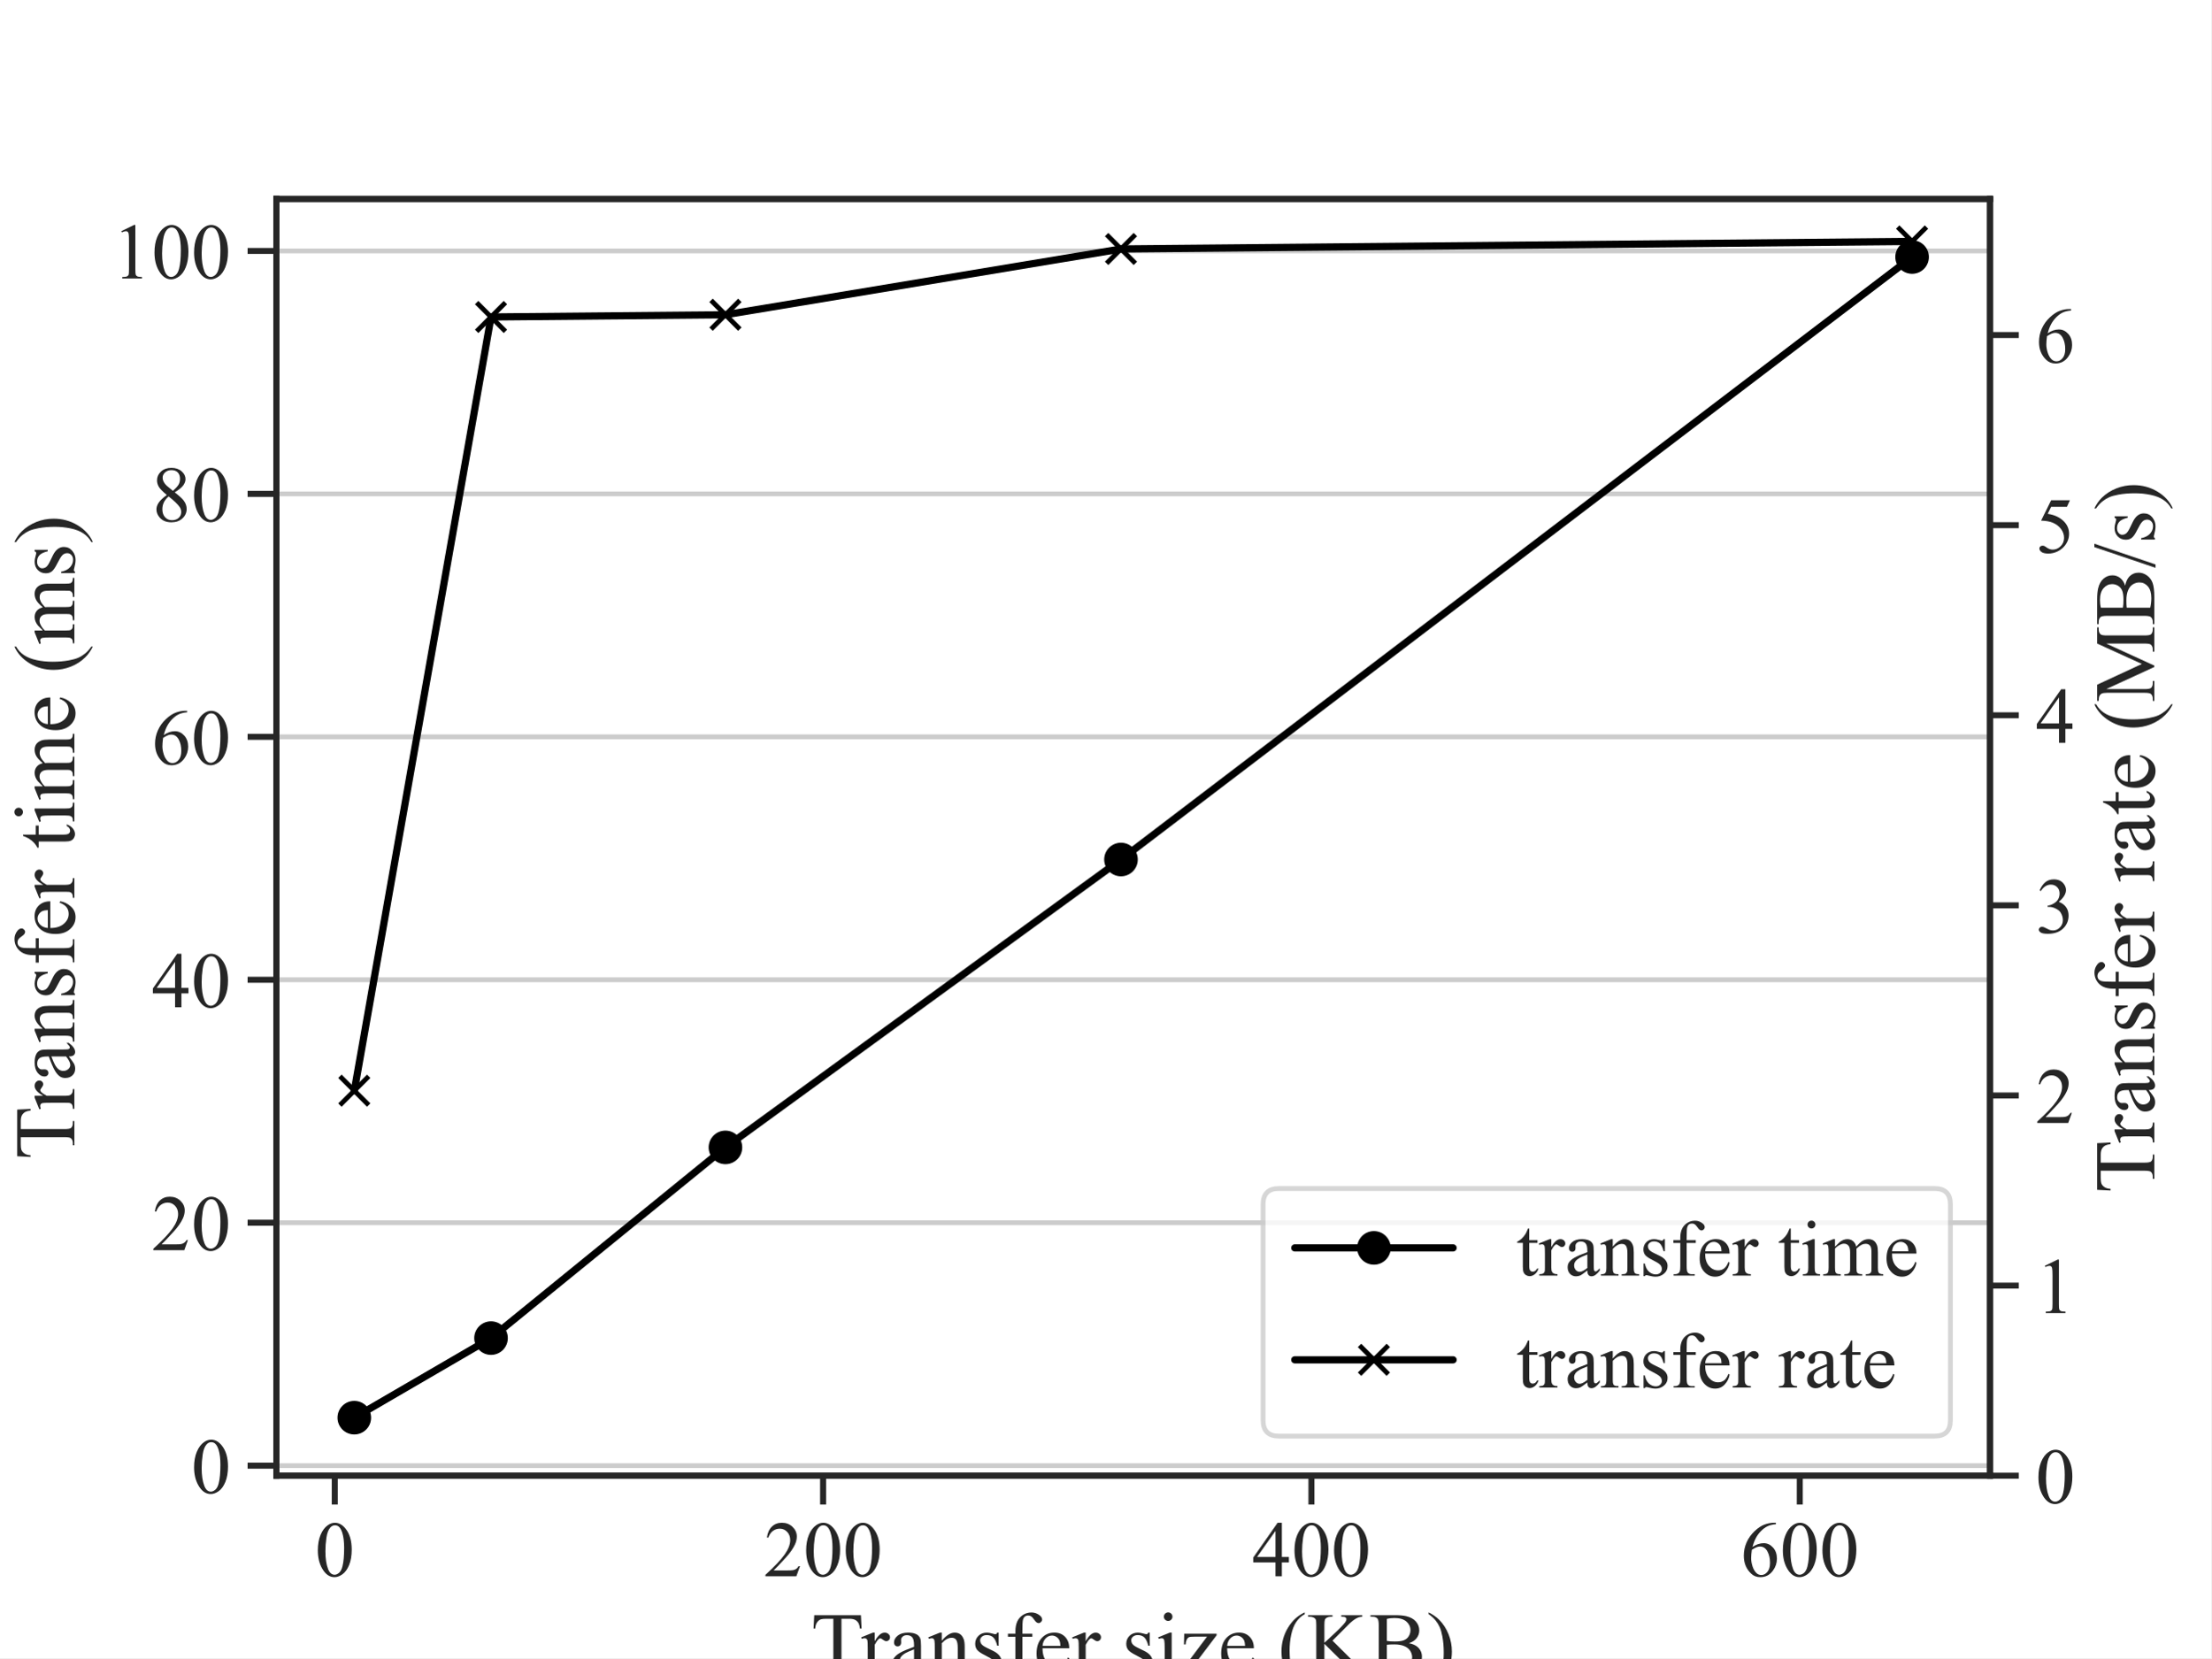
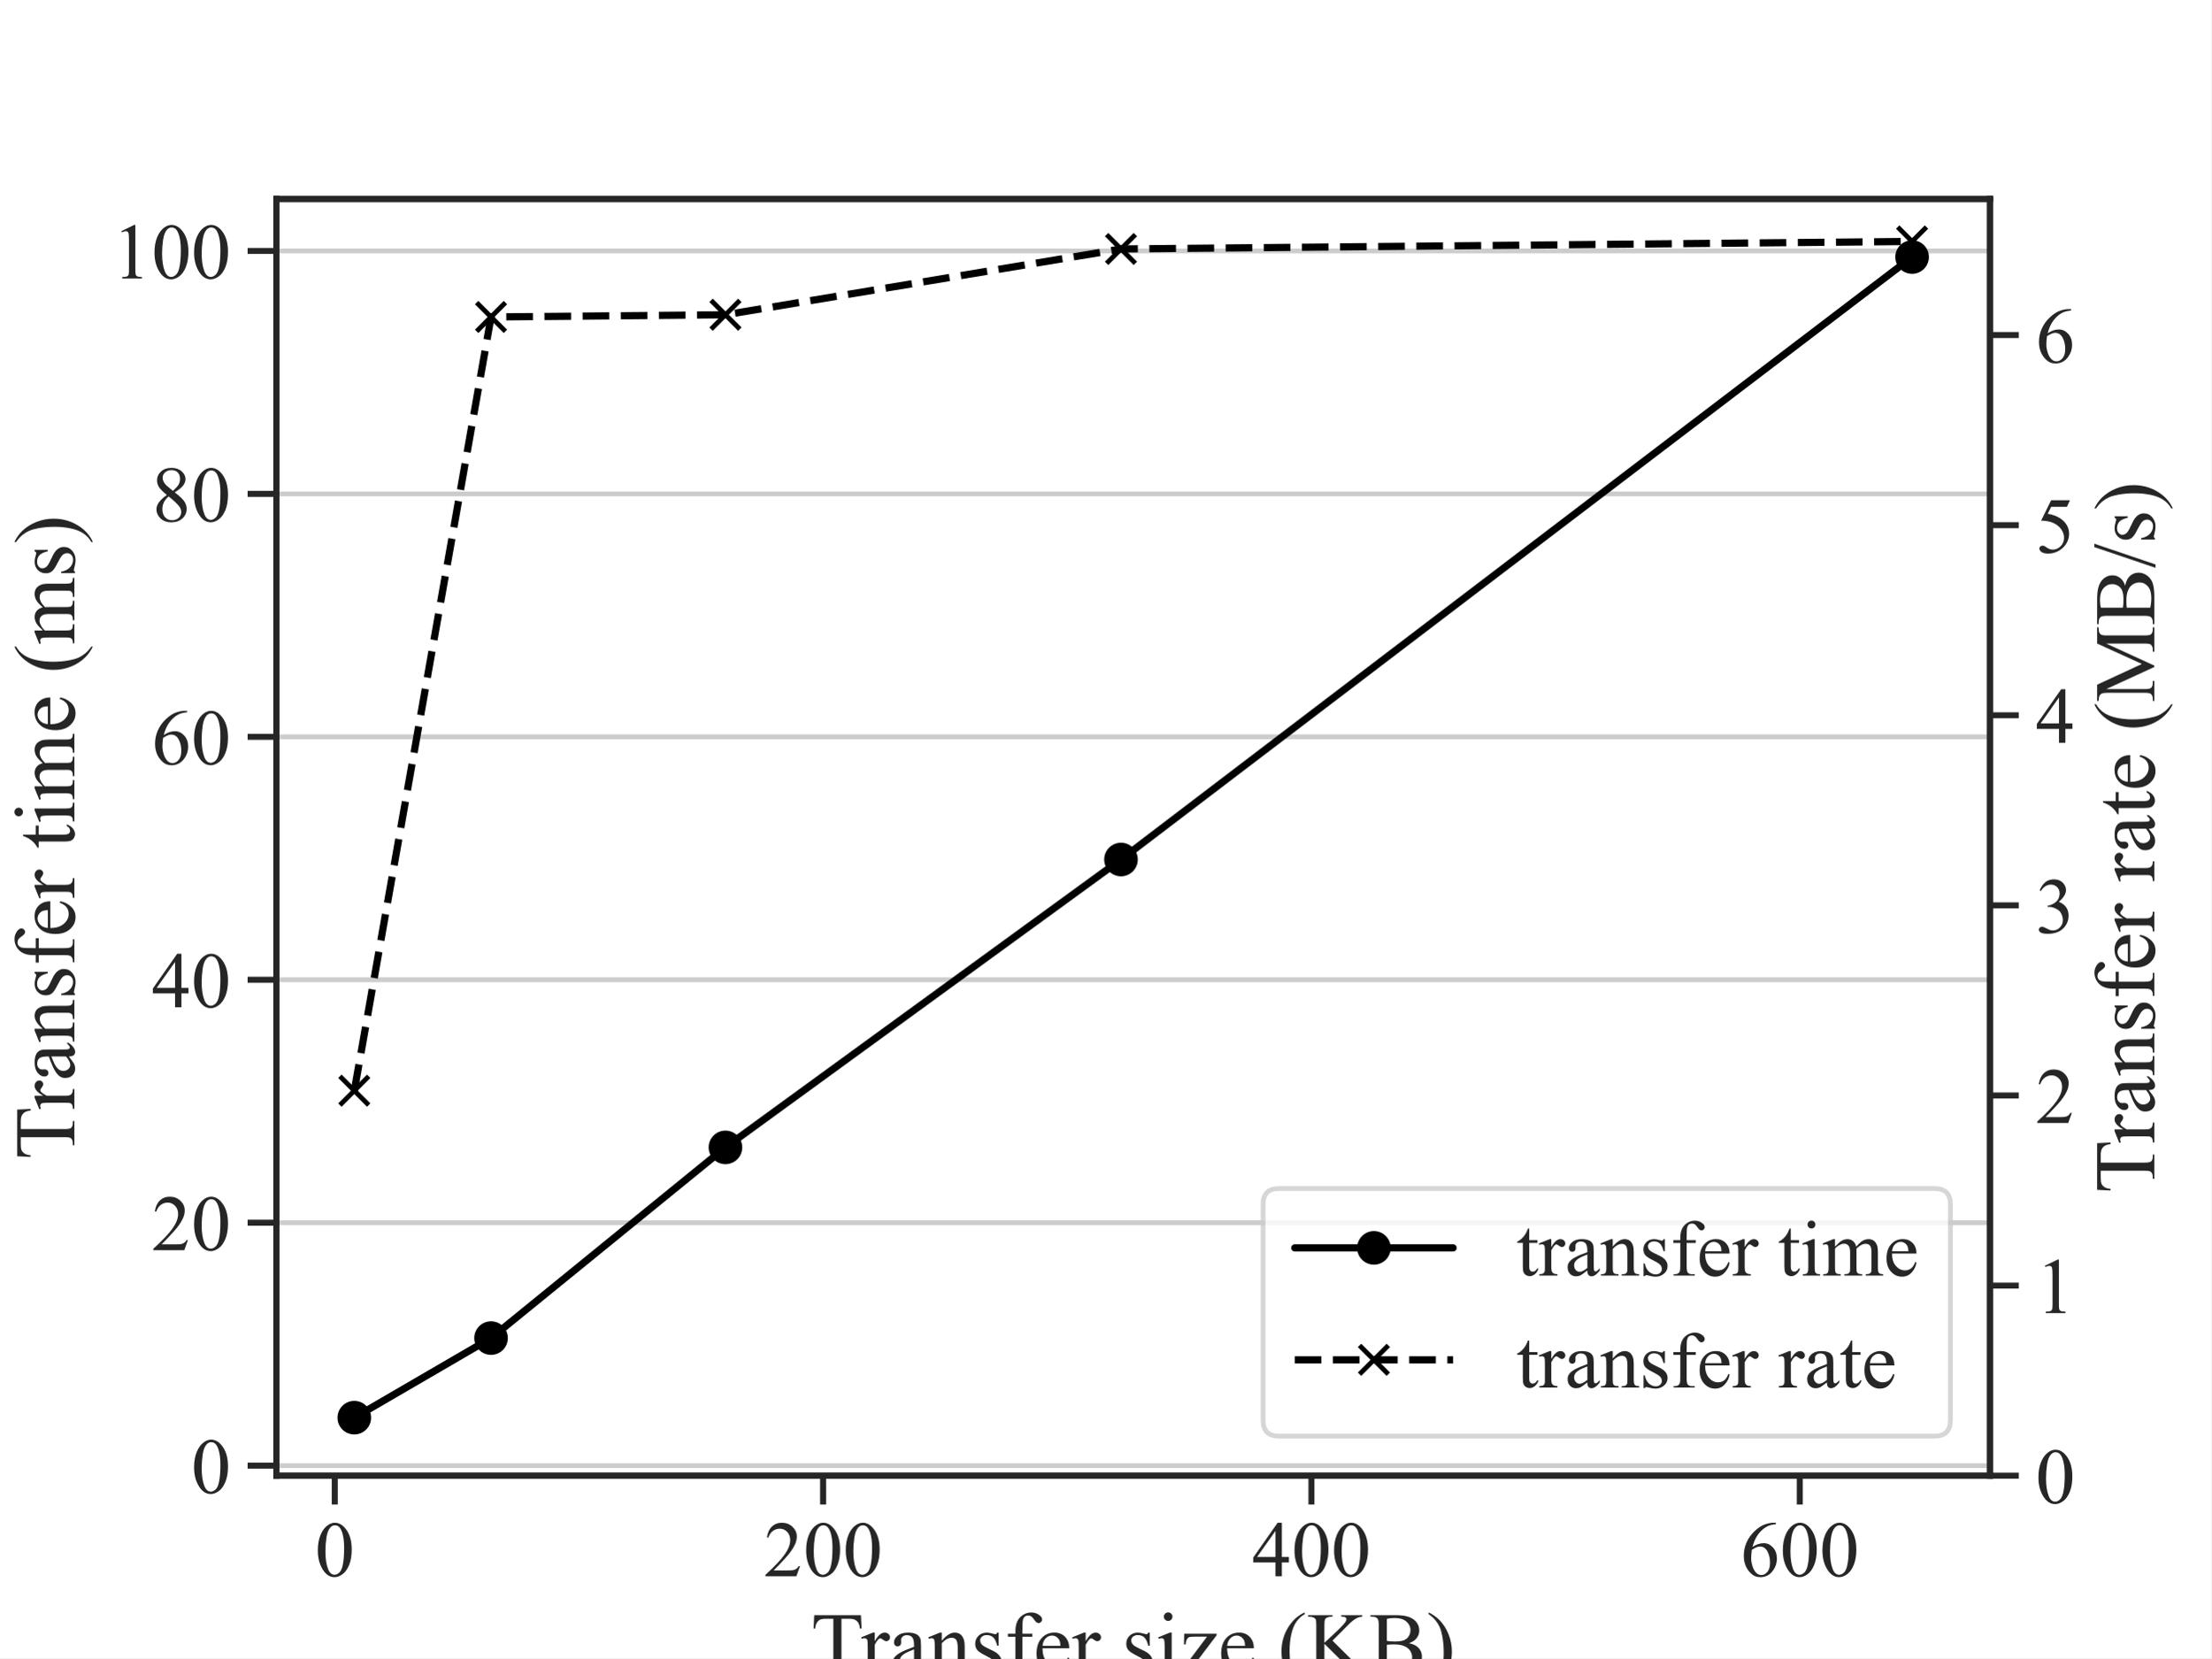
<svg xmlns="http://www.w3.org/2000/svg" xmlns:xlink="http://www.w3.org/1999/xlink" width="460.8pt" height="345.6pt" viewBox="0 0 460.8 345.6" version="1.1">
  <defs>
    <style type="text/css">*{stroke-linejoin: round; stroke-linecap: butt}</style>
  </defs>
  <g id="figure_1">
    <g id="patch_1">
      <path d="M 0 345.6  L 460.8 345.6  L 460.8 0  L 0 0  z " style="fill: #ffffff" />
    </g>
    <g id="axes_1">
      <g id="patch_2">
        <path d="M 57.6 307.584  L 414.72 307.584  L 414.72 41.472  L 57.6 41.472  z " style="fill: #ffffff" />
      </g>
      <g id="matplotlib.axis_1">
        <g id="xtick_1">
          <g id="line2d_1">
            <defs>
-               <path id="m0cdc798ea6" d="M 0 0  L 0 6  " style="stroke: #262626; stroke-width: 1.25" />
-             </defs>
-             <g>
-               <use xlink:href="#m0cdc798ea6" x="69.762" y="307.584" style="fill: #262626; stroke: #262626; stroke-width: 1.25" />
+               <path id="m213683a16e" d="M 0 0  L 0 6  " style="stroke: #262626; stroke-width: 1.25" />
+             </defs>
+             <g>
+               <use xlink:href="#m213683a16e" x="69.762" y="307.584" style="fill: #262626; stroke: #262626; stroke-width: 1.25" />
            </g>
          </g>
          <g id="text_1">
            <g style="fill: #262626" transform="translate(65.63682 328.5412) scale(0.165 -0.165)">
              <defs>
                <path id="TimesNewRomanPSMT-30" d="M 231 2094  Q 231 2819 450 3342  Q 669 3866 1031 4122  Q 1313 4325 1613 4325  Q 2100 4325 2488 3828  Q 2972 3213 2972 2159  Q 2972 1422 2759 906  Q 2547 391 2217 158  Q 1888 -75 1581 -75  Q 975 -75 572 641  Q 231 1244 231 2094  z M 844 2016  Q 844 1141 1059 588  Q 1238 122 1591 122  Q 1759 122 1940 273  Q 2122 425 2216 781  Q 2359 1319 2359 2297  Q 2359 3022 2209 3506  Q 2097 3866 1919 4016  Q 1791 4119 1609 4119  Q 1397 4119 1231 3928  Q 1006 3669 925 3112  Q 844 2556 844 2016  z " transform="scale(0.015625)" />
              </defs>
              <use xlink:href="#TimesNewRomanPSMT-30" />
            </g>
          </g>
        </g>
        <g id="xtick_2">
          <g id="line2d_2">
            <g>
-               <use xlink:href="#m0cdc798ea6" x="171.534" y="307.584" style="fill: #262626; stroke: #262626; stroke-width: 1.25" />
+               <use xlink:href="#m213683a16e" x="171.534" y="307.584" style="fill: #262626; stroke: #262626; stroke-width: 1.25" />
            </g>
          </g>
          <g id="text_2">
            <g style="fill: #262626" transform="translate(159.1594 328.5412) scale(0.165 -0.165)">
              <defs>
                <path id="TimesNewRomanPSMT-32" d="M 2934 816  L 2638 0  L 138 0  L 138 116  Q 1241 1122 1691 1759  Q 2141 2397 2141 2925  Q 2141 3328 1894 3587  Q 1647 3847 1303 3847  Q 991 3847 742 3664  Q 494 3481 375 3128  L 259 3128  Q 338 3706 661 4015  Q 984 4325 1469 4325  Q 1984 4325 2329 3994  Q 2675 3663 2675 3213  Q 2675 2891 2525 2569  Q 2294 2063 1775 1497  Q 997 647 803 472  L 1909 472  Q 2247 472 2383 497  Q 2519 522 2628 598  Q 2738 675 2819 816  L 2934 816  z " transform="scale(0.015625)" />
              </defs>
              <use xlink:href="#TimesNewRomanPSMT-32" />
              <use xlink:href="#TimesNewRomanPSMT-30" x="50" />
              <use xlink:href="#TimesNewRomanPSMT-30" x="100" />
            </g>
          </g>
        </g>
        <g id="xtick_3">
          <g id="line2d_3">
            <g>
-               <use xlink:href="#m0cdc798ea6" x="273.307" y="307.584" style="fill: #262626; stroke: #262626; stroke-width: 1.25" />
+               <use xlink:href="#m213683a16e" x="273.307" y="307.584" style="fill: #262626; stroke: #262626; stroke-width: 1.25" />
            </g>
          </g>
          <g id="text_3">
            <g style="fill: #262626" transform="translate(260.932 328.5412) scale(0.165 -0.165)">
              <defs>
                <path id="TimesNewRomanPSMT-34" d="M 2978 1563  L 2978 1119  L 2409 1119  L 2409 0  L 1894 0  L 1894 1119  L 100 1119  L 100 1519  L 2066 4325  L 2409 4325  L 2409 1563  L 2978 1563  z M 1894 1563  L 1894 3666  L 406 1563  L 1894 1563  z " transform="scale(0.015625)" />
              </defs>
              <use xlink:href="#TimesNewRomanPSMT-34" />
              <use xlink:href="#TimesNewRomanPSMT-30" x="50" />
              <use xlink:href="#TimesNewRomanPSMT-30" x="100" />
            </g>
          </g>
        </g>
        <g id="xtick_4">
          <g id="line2d_4">
            <g>
-               <use xlink:href="#m0cdc798ea6" x="375.08" y="307.584" style="fill: #262626; stroke: #262626; stroke-width: 1.25" />
+               <use xlink:href="#m213683a16e" x="375.08" y="307.584" style="fill: #262626; stroke: #262626; stroke-width: 1.25" />
            </g>
          </g>
          <g id="text_4">
            <g style="fill: #262626" transform="translate(362.7046 328.5412) scale(0.165 -0.165)">
              <defs>
                <path id="TimesNewRomanPSMT-36" d="M 2869 4325  L 2869 4209  Q 2456 4169 2195 4045  Q 1934 3922 1679 3669  Q 1425 3416 1258 3105  Q 1091 2794 978 2366  Q 1428 2675 1881 2675  Q 2316 2675 2634 2325  Q 2953 1975 2953 1425  Q 2953 894 2631 456  Q 2244 -75 1606 -75  Q 1172 -75 869 213  Q 275 772 275 1663  Q 275 2231 503 2743  Q 731 3256 1154 3653  Q 1578 4050 1965 4187  Q 2353 4325 2688 4325  L 2869 4325  z M 925 2138  Q 869 1716 869 1456  Q 869 1156 980 804  Q 1091 453 1309 247  Q 1469 100 1697 100  Q 1969 100 2183 356  Q 2397 613 2397 1088  Q 2397 1622 2184 2012  Q 1972 2403 1581 2403  Q 1463 2403 1327 2353  Q 1191 2303 925 2138  z " transform="scale(0.015625)" />
              </defs>
              <use xlink:href="#TimesNewRomanPSMT-36" />
              <use xlink:href="#TimesNewRomanPSMT-30" x="50" />
              <use xlink:href="#TimesNewRomanPSMT-30" x="100" />
            </g>
          </g>
        </g>
        <g id="text_5">
          <g style="fill: #262626" transform="translate(169.0045 348.5694) scale(0.18 -0.18)">
            <defs>
              <path id="TimesNewRomanPSMT-54" d="M 3703 4238  L 3750 3244  L 3631 3244  Q 3597 3506 3538 3619  Q 3441 3800 3280 3886  Q 3119 3972 2856 3972  L 2259 3972  L 2259 734  Q 2259 344 2344 247  Q 2463 116 2709 116  L 2856 116  L 2856 0  L 1059 0  L 1059 116  L 1209 116  Q 1478 116 1591 278  Q 1659 378 1659 734  L 1659 3972  L 1150 3972  Q 853 3972 728 3928  Q 566 3869 450 3700  Q 334 3531 313 3244  L 194 3244  L 244 4238  L 3703 4238  z " transform="scale(0.015625)" />
              <path id="TimesNewRomanPSMT-72" d="M 1038 2947  L 1038 2303  Q 1397 2947 1775 2947  Q 1947 2947 2059 2842  Q 2172 2738 2172 2600  Q 2172 2478 2090 2393  Q 2009 2309 1897 2309  Q 1788 2309 1652 2417  Q 1516 2525 1450 2525  Q 1394 2525 1328 2463  Q 1188 2334 1038 2041  L 1038 669  Q 1038 431 1097 309  Q 1138 225 1241 169  Q 1344 113 1538 113  L 1538 0  L 72 0  L 72 113  Q 291 113 397 181  Q 475 231 506 341  Q 522 394 522 644  L 522 1753  Q 522 2253 501 2348  Q 481 2444 426 2487  Q 372 2531 291 2531  Q 194 2531 72 2484  L 41 2597  L 906 2947  L 1038 2947  z " transform="scale(0.015625)" />
              <path id="TimesNewRomanPSMT-61" d="M 1822 413  Q 1381 72 1269 19  Q 1100 -59 909 -59  Q 613 -59 420 144  Q 228 347 228 678  Q 228 888 322 1041  Q 450 1253 767 1440  Q 1084 1628 1822 1897  L 1822 2009  Q 1822 2438 1686 2597  Q 1550 2756 1291 2756  Q 1094 2756 978 2650  Q 859 2544 859 2406  L 866 2225  Q 866 2081 792 2003  Q 719 1925 600 1925  Q 484 1925 411 2006  Q 338 2088 338 2228  Q 338 2497 613 2722  Q 888 2947 1384 2947  Q 1766 2947 2009 2819  Q 2194 2722 2281 2516  Q 2338 2381 2338 1966  L 2338 994  Q 2338 584 2353 492  Q 2369 400 2405 369  Q 2441 338 2488 338  Q 2538 338 2575 359  Q 2641 400 2828 588  L 2828 413  Q 2478 -56 2159 -56  Q 2006 -56 1915 50  Q 1825 156 1822 413  z M 1822 616  L 1822 1706  Q 1350 1519 1213 1441  Q 966 1303 859 1153  Q 753 1003 753 825  Q 753 600 887 451  Q 1022 303 1197 303  Q 1434 303 1822 616  z " transform="scale(0.015625)" />
              <path id="TimesNewRomanPSMT-6e" d="M 1034 2341  Q 1538 2947 1994 2947  Q 2228 2947 2397 2830  Q 2566 2713 2666 2444  Q 2734 2256 2734 1869  L 2734 647  Q 2734 375 2778 278  Q 2813 200 2889 156  Q 2966 113 3172 113  L 3172 0  L 1756 0  L 1756 113  L 1816 113  Q 2016 113 2095 173  Q 2175 234 2206 353  Q 2219 400 2219 647  L 2219 1819  Q 2219 2209 2117 2386  Q 2016 2563 1775 2563  Q 1403 2563 1034 2156  L 1034 647  Q 1034 356 1069 288  Q 1113 197 1189 155  Q 1266 113 1500 113  L 1500 0  L 84 0  L 84 113  L 147 113  Q 366 113 442 223  Q 519 334 519 647  L 519 1709  Q 519 2225 495 2337  Q 472 2450 423 2490  Q 375 2531 294 2531  Q 206 2531 84 2484  L 38 2597  L 900 2947  L 1034 2947  L 1034 2341  z " transform="scale(0.015625)" />
              <path id="TimesNewRomanPSMT-73" d="M 2050 2947  L 2050 1972  L 1947 1972  Q 1828 2431 1642 2597  Q 1456 2763 1169 2763  Q 950 2763 815 2647  Q 681 2531 681 2391  Q 681 2216 781 2091  Q 878 1963 1175 1819  L 1631 1597  Q 2266 1288 2266 781  Q 2266 391 1970 151  Q 1675 -88 1309 -88  Q 1047 -88 709 6  Q 606 38 541 38  Q 469 38 428 -44  L 325 -44  L 325 978  L 428 978  Q 516 541 762 319  Q 1009 97 1316 97  Q 1531 97 1667 223  Q 1803 350 1803 528  Q 1803 744 1651 891  Q 1500 1038 1047 1263  Q 594 1488 453 1669  Q 313 1847 313 2119  Q 313 2472 555 2709  Q 797 2947 1181 2947  Q 1350 2947 1591 2875  Q 1750 2828 1803 2828  Q 1853 2828 1881 2850  Q 1909 2872 1947 2947  L 2050 2947  z " transform="scale(0.015625)" />
              <path id="TimesNewRomanPSMT-66" d="M 1319 2638  L 1319 756  Q 1319 356 1406 250  Q 1522 113 1716 113  L 1975 113  L 1975 0  L 266 0  L 266 113  L 394 113  Q 519 113 622 175  Q 725 238 764 344  Q 803 450 803 756  L 803 2638  L 247 2638  L 247 2863  L 803 2863  L 803 3050  Q 803 3478 940 3775  Q 1078 4072 1361 4255  Q 1644 4438 1997 4438  Q 2325 4438 2600 4225  Q 2781 4084 2781 3909  Q 2781 3816 2700 3733  Q 2619 3650 2525 3650  Q 2453 3650 2373 3701  Q 2294 3753 2178 3923  Q 2063 4094 1966 4153  Q 1869 4213 1750 4213  Q 1606 4213 1506 4136  Q 1406 4059 1362 3898  Q 1319 3738 1319 3069  L 1319 2863  L 2056 2863  L 2056 2638  L 1319 2638  z " transform="scale(0.015625)" />
              <path id="TimesNewRomanPSMT-65" d="M 681 1784  Q 678 1147 991 784  Q 1303 422 1725 422  Q 2006 422 2214 576  Q 2422 731 2563 1106  L 2659 1044  Q 2594 616 2278 264  Q 1963 -88 1488 -88  Q 972 -88 605 314  Q 238 716 238 1394  Q 238 2128 614 2539  Q 991 2950 1559 2950  Q 2041 2950 2350 2633  Q 2659 2316 2659 1784  L 681 1784  z M 681 1966  L 2006 1966  Q 1991 2241 1941 2353  Q 1863 2528 1708 2628  Q 1553 2728 1384 2728  Q 1125 2728 920 2526  Q 716 2325 681 1966  z " transform="scale(0.015625)" />
              <path id="TimesNewRomanPSMT-20" transform="scale(0.015625)" />
              <path id="TimesNewRomanPSMT-69" d="M 928 4444  Q 1059 4444 1151 4351  Q 1244 4259 1244 4128  Q 1244 3997 1151 3903  Q 1059 3809 928 3809  Q 797 3809 703 3903  Q 609 3997 609 4128  Q 609 4259 701 4351  Q 794 4444 928 4444  z M 1188 2947  L 1188 647  Q 1188 378 1227 289  Q 1266 200 1342 156  Q 1419 113 1622 113  L 1622 0  L 231 0  L 231 113  Q 441 113 512 153  Q 584 194 626 287  Q 669 381 669 647  L 669 1750  Q 669 2216 641 2353  Q 619 2453 572 2492  Q 525 2531 444 2531  Q 356 2531 231 2484  L 188 2597  L 1050 2947  L 1188 2947  z " transform="scale(0.015625)" />
              <path id="TimesNewRomanPSMT-7a" d="M 2688 878  L 2653 0  L 128 0  L 128 113  L 2028 2644  L 1091 2644  Q 788 2644 694 2605  Q 600 2566 541 2456  Q 456 2300 444 2069  L 319 2069  L 338 2863  L 2738 2863  L 2738 2747  L 819 209  L 1863 209  Q 2191 209 2308 264  Q 2425 319 2497 456  Q 2547 556 2581 878  L 2688 878  z " transform="scale(0.015625)" />
              <path id="TimesNewRomanPSMT-28" d="M 1988 -1253  L 1988 -1369  Q 1516 -1131 1200 -813  Q 750 -359 506 256  Q 263 872 263 1534  Q 263 2503 741 3301  Q 1219 4100 1988 4444  L 1988 4313  Q 1603 4100 1356 3731  Q 1109 3363 987 2797  Q 866 2231 866 1616  Q 866 947 969 400  Q 1050 -31 1165 -292  Q 1281 -553 1476 -793  Q 1672 -1034 1988 -1253  z " transform="scale(0.015625)" />
              <path id="TimesNewRomanPSMT-4b" d="M 1913 2350  L 3475 797  Q 3859 413 4131 273  Q 4403 134 4675 116  L 4675 0  L 2659 0  L 2659 116  Q 2841 116 2920 177  Q 3000 238 3000 313  Q 3000 388 2970 447  Q 2941 506 2775 669  L 1313 2116  L 1313 750  Q 1313 428 1353 325  Q 1384 247 1484 191  Q 1619 116 1769 116  L 1913 116  L 1913 0  L 106 0  L 106 116  L 256 116  Q 519 116 638 269  Q 713 369 713 750  L 713 3488  Q 713 3809 672 3916  Q 641 3991 544 4047  Q 406 4122 256 4122  L 106 4122  L 106 4238  L 1913 4238  L 1913 4122  L 1769 4122  Q 1622 4122 1484 4050  Q 1388 4000 1350 3900  Q 1313 3800 1313 3488  L 1313 2191  Q 1375 2250 1741 2588  Q 2669 3438 2863 3722  Q 2947 3847 2947 3941  Q 2947 4013 2881 4067  Q 2816 4122 2659 4122  L 2563 4122  L 2563 4238  L 4119 4238  L 4119 4122  Q 3981 4119 3868 4084  Q 3756 4050 3593 3951  Q 3431 3853 3194 3634  Q 3125 3572 2559 2994  L 1913 2350  z " transform="scale(0.015625)" />
              <path id="TimesNewRomanPSMT-42" d="M 2956 2163  Q 3397 2069 3616 1863  Q 3919 1575 3919 1159  Q 3919 844 3719 555  Q 3519 266 3170 133  Q 2822 0 2106 0  L 106 0  L 106 116  L 266 116  Q 531 116 647 284  Q 719 394 719 750  L 719 3488  Q 719 3881 628 3984  Q 506 4122 266 4122  L 106 4122  L 106 4238  L 1938 4238  Q 2450 4238 2759 4163  Q 3228 4050 3475 3764  Q 3722 3478 3722 3106  Q 3722 2788 3528 2536  Q 3334 2284 2956 2163  z M 1319 2331  Q 1434 2309 1582 2298  Q 1731 2288 1909 2288  Q 2366 2288 2595 2386  Q 2825 2484 2947 2687  Q 3069 2891 3069 3131  Q 3069 3503 2766 3765  Q 2463 4028 1881 4028  Q 1569 4028 1319 3959  L 1319 2331  z M 1319 306  Q 1681 222 2034 222  Q 2600 222 2897 476  Q 3194 731 3194 1106  Q 3194 1353 3059 1581  Q 2925 1809 2622 1940  Q 2319 2072 1872 2072  Q 1678 2072 1540 2065  Q 1403 2059 1319 2044  L 1319 306  z " transform="scale(0.015625)" />
              <path id="TimesNewRomanPSMT-29" d="M 144 4313  L 144 4444  Q 619 4209 934 3891  Q 1381 3434 1625 2820  Q 1869 2206 1869 1541  Q 1869 572 1392 -226  Q 916 -1025 144 -1369  L 144 -1253  Q 528 -1038 776 -670  Q 1025 -303 1145 264  Q 1266 831 1266 1447  Q 1266 2113 1163 2663  Q 1084 3094 967 3353  Q 850 3613 656 3853  Q 463 4094 144 4313  z " transform="scale(0.015625)" />
            </defs>
            <use xlink:href="#TimesNewRomanPSMT-54" />
            <use xlink:href="#TimesNewRomanPSMT-72" x="57.584" />
            <use xlink:href="#TimesNewRomanPSMT-61" x="90.885" />
            <use xlink:href="#TimesNewRomanPSMT-6e" x="135.27" />
            <use xlink:href="#TimesNewRomanPSMT-73" x="185.27" />
            <use xlink:href="#TimesNewRomanPSMT-66" x="224.186" />
            <use xlink:href="#TimesNewRomanPSMT-65" x="257.486" />
            <use xlink:href="#TimesNewRomanPSMT-72" x="301.871" />
            <use xlink:href="#TimesNewRomanPSMT-20" x="335.172" />
            <use xlink:href="#TimesNewRomanPSMT-73" x="360.172" />
            <use xlink:href="#TimesNewRomanPSMT-69" x="399.088" />
            <use xlink:href="#TimesNewRomanPSMT-7a" x="426.871" />
            <use xlink:href="#TimesNewRomanPSMT-65" x="471.256" />
            <use xlink:href="#TimesNewRomanPSMT-20" x="515.641" />
            <use xlink:href="#TimesNewRomanPSMT-28" x="540.641" />
            <use xlink:href="#TimesNewRomanPSMT-4b" x="573.941" />
            <use xlink:href="#TimesNewRomanPSMT-42" x="646.158" />
            <use xlink:href="#TimesNewRomanPSMT-29" x="712.857" />
          </g>
        </g>
      </g>
      <g id="matplotlib.axis_2">
        <g id="ytick_1">
          <g id="line2d_5">
-             <path d="M 57.6 305.489  L 414.72 305.489  " clip-path="url(#p242128d529)" style="fill: none; stroke: #cccccc; stroke-linecap: round" />
+             <path d="M 57.6 305.489  L 414.72 305.489  " clip-path="url(#pb138b1eaad)" style="fill: none; stroke: #cccccc; stroke-linecap: round" />
          </g>
          <g id="line2d_6">
            <defs>
-               <path id="mf3f0446e1b" d="M 0 0  L -6 0  " style="stroke: #262626; stroke-width: 1.25" />
-             </defs>
-             <g>
-               <use xlink:href="#mf3f0446e1b" x="57.6" y="305.489" style="fill: #262626; stroke: #262626; stroke-width: 1.25" />
+               <path id="m810e10366e" d="M 0 0  L -6 0  " style="stroke: #262626; stroke-width: 1.25" />
+             </defs>
+             <g>
+               <use xlink:href="#m810e10366e" x="57.6" y="305.489" style="fill: #262626; stroke: #262626; stroke-width: 1.25" />
            </g>
          </g>
          <g id="text_6">
            <g style="fill: #262626" transform="translate(39.85 311.2175) scale(0.165 -0.165)">
              <use xlink:href="#TimesNewRomanPSMT-30" />
            </g>
          </g>
        </g>
        <g id="ytick_2">
          <g id="line2d_7">
-             <path d="M 57.6 254.852  L 414.72 254.852  " clip-path="url(#p242128d529)" style="fill: none; stroke: #cccccc; stroke-linecap: round" />
+             <path d="M 57.6 254.852  L 414.72 254.852  " clip-path="url(#pb138b1eaad)" style="fill: none; stroke: #cccccc; stroke-linecap: round" />
          </g>
          <g id="line2d_8">
            <g>
-               <use xlink:href="#mf3f0446e1b" x="57.6" y="254.852" style="fill: #262626; stroke: #262626; stroke-width: 1.25" />
+               <use xlink:href="#m810e10366e" x="57.6" y="254.852" style="fill: #262626; stroke: #262626; stroke-width: 1.25" />
            </g>
          </g>
          <g id="text_7">
            <g style="fill: #262626" transform="translate(31.6 260.5801) scale(0.165 -0.165)">
              <use xlink:href="#TimesNewRomanPSMT-32" />
              <use xlink:href="#TimesNewRomanPSMT-30" x="50" />
            </g>
          </g>
        </g>
        <g id="ytick_3">
          <g id="line2d_9">
-             <path d="M 57.6 204.214  L 414.72 204.214  " clip-path="url(#p242128d529)" style="fill: none; stroke: #cccccc; stroke-linecap: round" />
+             <path d="M 57.6 204.214  L 414.72 204.214  " clip-path="url(#pb138b1eaad)" style="fill: none; stroke: #cccccc; stroke-linecap: round" />
          </g>
          <g id="line2d_10">
            <g>
-               <use xlink:href="#mf3f0446e1b" x="57.6" y="204.214" style="fill: #262626; stroke: #262626; stroke-width: 1.25" />
+               <use xlink:href="#m810e10366e" x="57.6" y="204.214" style="fill: #262626; stroke: #262626; stroke-width: 1.25" />
            </g>
          </g>
          <g id="text_8">
            <g style="fill: #262626" transform="translate(31.6 209.9427) scale(0.165 -0.165)">
              <use xlink:href="#TimesNewRomanPSMT-34" />
              <use xlink:href="#TimesNewRomanPSMT-30" x="50" />
            </g>
          </g>
        </g>
        <g id="ytick_4">
          <g id="line2d_11">
-             <path d="M 57.6 153.577  L 414.72 153.577  " clip-path="url(#p242128d529)" style="fill: none; stroke: #cccccc; stroke-linecap: round" />
+             <path d="M 57.6 153.577  L 414.72 153.577  " clip-path="url(#pb138b1eaad)" style="fill: none; stroke: #cccccc; stroke-linecap: round" />
          </g>
          <g id="line2d_12">
            <g>
-               <use xlink:href="#mf3f0446e1b" x="57.6" y="153.577" style="fill: #262626; stroke: #262626; stroke-width: 1.25" />
+               <use xlink:href="#m810e10366e" x="57.6" y="153.577" style="fill: #262626; stroke: #262626; stroke-width: 1.25" />
            </g>
          </g>
          <g id="text_9">
            <g style="fill: #262626" transform="translate(31.6 159.3054) scale(0.165 -0.165)">
              <use xlink:href="#TimesNewRomanPSMT-36" />
              <use xlink:href="#TimesNewRomanPSMT-30" x="50" />
            </g>
          </g>
        </g>
        <g id="ytick_5">
          <g id="line2d_13">
-             <path d="M 57.6 102.939  L 414.72 102.939  " clip-path="url(#p242128d529)" style="fill: none; stroke: #cccccc; stroke-linecap: round" />
+             <path d="M 57.6 102.939  L 414.72 102.939  " clip-path="url(#pb138b1eaad)" style="fill: none; stroke: #cccccc; stroke-linecap: round" />
          </g>
          <g id="line2d_14">
            <g>
-               <use xlink:href="#mf3f0446e1b" x="57.6" y="102.939" style="fill: #262626; stroke: #262626; stroke-width: 1.25" />
+               <use xlink:href="#m810e10366e" x="57.6" y="102.939" style="fill: #262626; stroke: #262626; stroke-width: 1.25" />
            </g>
          </g>
          <g id="text_10">
            <g style="fill: #262626" transform="translate(31.6 108.668) scale(0.165 -0.165)">
              <defs>
                <path id="TimesNewRomanPSMT-38" d="M 1228 2134  Q 725 2547 579 2797  Q 434 3047 434 3316  Q 434 3728 753 4026  Q 1072 4325 1600 4325  Q 2113 4325 2425 4047  Q 2738 3769 2738 3413  Q 2738 3175 2569 2928  Q 2400 2681 1866 2347  Q 2416 1922 2594 1678  Q 2831 1359 2831 1006  Q 2831 559 2490 242  Q 2150 -75 1597 -75  Q 994 -75 656 303  Q 388 606 388 966  Q 388 1247 577 1523  Q 766 1800 1228 2134  z M 1719 2469  Q 2094 2806 2194 3001  Q 2294 3197 2294 3444  Q 2294 3772 2109 3958  Q 1925 4144 1606 4144  Q 1288 4144 1088 3959  Q 888 3775 888 3528  Q 888 3366 970 3203  Q 1053 3041 1206 2894  L 1719 2469  z M 1375 2016  Q 1116 1797 991 1539  Q 866 1281 866 981  Q 866 578 1086 336  Q 1306 94 1647 94  Q 1984 94 2187 284  Q 2391 475 2391 747  Q 2391 972 2272 1150  Q 2050 1481 1375 2016  z " transform="scale(0.015625)" />
              </defs>
              <use xlink:href="#TimesNewRomanPSMT-38" />
              <use xlink:href="#TimesNewRomanPSMT-30" x="50" />
            </g>
          </g>
        </g>
        <g id="ytick_6">
          <g id="line2d_15">
-             <path d="M 57.6 52.302  L 414.72 52.302  " clip-path="url(#p242128d529)" style="fill: none; stroke: #cccccc; stroke-linecap: round" />
+             <path d="M 57.6 52.302  L 414.72 52.302  " clip-path="url(#pb138b1eaad)" style="fill: none; stroke: #cccccc; stroke-linecap: round" />
          </g>
          <g id="line2d_16">
            <g>
-               <use xlink:href="#mf3f0446e1b" x="57.6" y="52.302" style="fill: #262626; stroke: #262626; stroke-width: 1.25" />
+               <use xlink:href="#m810e10366e" x="57.6" y="52.302" style="fill: #262626; stroke: #262626; stroke-width: 1.25" />
            </g>
          </g>
          <g id="text_11">
            <g style="fill: #262626" transform="translate(23.35 58.03066) scale(0.165 -0.165)">
              <defs>
                <path id="TimesNewRomanPSMT-31" d="M 750 3822  L 1781 4325  L 1884 4325  L 1884 747  Q 1884 391 1914 303  Q 1944 216 2037 169  Q 2131 122 2419 116  L 2419 0  L 825 0  L 825 116  Q 1125 122 1212 167  Q 1300 213 1334 289  Q 1369 366 1369 747  L 1369 3034  Q 1369 3497 1338 3628  Q 1316 3728 1258 3775  Q 1200 3822 1119 3822  Q 1003 3822 797 3725  L 750 3822  z " transform="scale(0.015625)" />
              </defs>
              <use xlink:href="#TimesNewRomanPSMT-31" />
              <use xlink:href="#TimesNewRomanPSMT-30" x="50" />
              <use xlink:href="#TimesNewRomanPSMT-30" x="100" />
            </g>
          </g>
        </g>
        <g id="text_12">
          <g style="fill: #262626" transform="translate(15.49969 241.6863) rotate(-90) scale(0.18 -0.18)">
            <defs>
              <path id="TimesNewRomanPSMT-74" d="M 1031 3803  L 1031 2863  L 1700 2863  L 1700 2644  L 1031 2644  L 1031 788  Q 1031 509 1111 412  Q 1191 316 1316 316  Q 1419 316 1516 380  Q 1613 444 1666 569  L 1788 569  Q 1678 263 1478 108  Q 1278 -47 1066 -47  Q 922 -47 784 33  Q 647 113 581 261  Q 516 409 516 719  L 516 2644  L 63 2644  L 63 2747  Q 234 2816 414 2980  Q 594 3144 734 3369  Q 806 3488 934 3803  L 1031 3803  z " transform="scale(0.015625)" />
              <path id="TimesNewRomanPSMT-6d" d="M 1050 2338  Q 1363 2650 1419 2697  Q 1559 2816 1721 2881  Q 1884 2947 2044 2947  Q 2313 2947 2506 2790  Q 2700 2634 2766 2338  Q 3088 2713 3309 2830  Q 3531 2947 3766 2947  Q 3994 2947 4170 2830  Q 4347 2713 4450 2447  Q 4519 2266 4519 1878  L 4519 647  Q 4519 378 4559 278  Q 4591 209 4675 161  Q 4759 113 4950 113  L 4950 0  L 3538 0  L 3538 113  L 3597 113  Q 3781 113 3884 184  Q 3956 234 3988 344  Q 4000 397 4000 647  L 4000 1878  Q 4000 2228 3916 2372  Q 3794 2572 3525 2572  Q 3359 2572 3192 2489  Q 3025 2406 2788 2181  L 2781 2147  L 2788 2013  L 2788 647  Q 2788 353 2820 281  Q 2853 209 2943 161  Q 3034 113 3253 113  L 3253 0  L 1806 0  L 1806 113  Q 2044 113 2133 169  Q 2222 225 2256 338  Q 2272 391 2272 647  L 2272 1878  Q 2272 2228 2169 2381  Q 2031 2581 1784 2581  Q 1616 2581 1450 2491  Q 1191 2353 1050 2181  L 1050 647  Q 1050 366 1089 281  Q 1128 197 1204 155  Q 1281 113 1516 113  L 1516 0  L 100 0  L 100 113  Q 297 113 375 155  Q 453 197 493 289  Q 534 381 534 647  L 534 1741  Q 534 2213 506 2350  Q 484 2453 437 2492  Q 391 2531 309 2531  Q 222 2531 100 2484  L 53 2597  L 916 2947  L 1050 2947  L 1050 2338  z " transform="scale(0.015625)" />
            </defs>
            <use xlink:href="#TimesNewRomanPSMT-54" />
            <use xlink:href="#TimesNewRomanPSMT-72" x="57.584" />
            <use xlink:href="#TimesNewRomanPSMT-61" x="90.885" />
            <use xlink:href="#TimesNewRomanPSMT-6e" x="135.27" />
            <use xlink:href="#TimesNewRomanPSMT-73" x="185.27" />
            <use xlink:href="#TimesNewRomanPSMT-66" x="224.186" />
            <use xlink:href="#TimesNewRomanPSMT-65" x="257.486" />
            <use xlink:href="#TimesNewRomanPSMT-72" x="301.871" />
            <use xlink:href="#TimesNewRomanPSMT-20" x="335.172" />
            <use xlink:href="#TimesNewRomanPSMT-74" x="360.172" />
            <use xlink:href="#TimesNewRomanPSMT-69" x="387.955" />
            <use xlink:href="#TimesNewRomanPSMT-6d" x="415.738" />
            <use xlink:href="#TimesNewRomanPSMT-65" x="493.521" />
            <use xlink:href="#TimesNewRomanPSMT-20" x="537.906" />
            <use xlink:href="#TimesNewRomanPSMT-28" x="562.906" />
            <use xlink:href="#TimesNewRomanPSMT-6d" x="596.207" />
            <use xlink:href="#TimesNewRomanPSMT-73" x="673.99" />
            <use xlink:href="#TimesNewRomanPSMT-29" x="712.906" />
          </g>
        </g>
      </g>
      <g id="line2d_17">
-         <path d="M 73.833 295.488  L 102.329 278.904  L 151.18 239.154  L 233.616 179.149  L 398.487 53.568  " clip-path="url(#p242128d529)" style="fill: none; stroke: #000000; stroke-width: 1.5; stroke-linecap: round" />
+         <path d="M 73.833 295.488  L 102.329 278.904  L 151.18 239.154  L 233.616 179.149  L 398.487 53.568  " clip-path="url(#pb138b1eaad)" style="fill: none; stroke: #000000; stroke-width: 1.5; stroke-linecap: round" />
        <defs>
-           <path id="mbe1008fea3" d="M 0 3  C 0.796 3 1.559 2.684 2.121 2.121  C 2.684 1.559 3 0.796 3 0  C 3 -0.796 2.684 -1.559 2.121 -2.121  C 1.559 -2.684 0.796 -3 0 -3  C -0.796 -3 -1.559 -2.684 -2.121 -2.121  C -2.684 -1.559 -3 -0.796 -3 0  C -3 0.796 -2.684 1.559 -2.121 2.121  C -1.559 2.684 -0.796 3 0 3  z " style="stroke: #000000" />
+           <path id="m98f91d3597" d="M 0 3  C 0.796 3 1.559 2.684 2.121 2.121  C 2.684 1.559 3 0.796 3 0  C 3 -0.796 2.684 -1.559 2.121 -2.121  C 1.559 -2.684 0.796 -3 0 -3  C -0.796 -3 -1.559 -2.684 -2.121 -2.121  C -2.684 -1.559 -3 -0.796 -3 0  C -3 0.796 -2.684 1.559 -2.121 2.121  C -1.559 2.684 -0.796 3 0 3  z " style="stroke: #000000" />
        </defs>
-         <g clip-path="url(#p242128d529)">
-           <use xlink:href="#mbe1008fea3" x="73.833" y="295.488" style="stroke: #000000" />
-           <use xlink:href="#mbe1008fea3" x="102.329" y="278.904" style="stroke: #000000" />
-           <use xlink:href="#mbe1008fea3" x="151.18" y="239.154" style="stroke: #000000" />
-           <use xlink:href="#mbe1008fea3" x="233.616" y="179.149" style="stroke: #000000" />
-           <use xlink:href="#mbe1008fea3" x="398.487" y="53.568" style="stroke: #000000" />
+         <g clip-path="url(#pb138b1eaad)">
+           <use xlink:href="#m98f91d3597" x="73.833" y="295.488" style="stroke: #000000" />
+           <use xlink:href="#m98f91d3597" x="102.329" y="278.904" style="stroke: #000000" />
+           <use xlink:href="#m98f91d3597" x="151.18" y="239.154" style="stroke: #000000" />
+           <use xlink:href="#m98f91d3597" x="233.616" y="179.149" style="stroke: #000000" />
+           <use xlink:href="#m98f91d3597" x="398.487" y="53.568" style="stroke: #000000" />
        </g>
      </g>
      <g id="patch_3">
        <path d="M 57.6 307.584  L 57.6 41.472  " style="fill: none; stroke: #262626; stroke-width: 1.25; stroke-linejoin: miter; stroke-linecap: square" />
      </g>
      <g id="patch_4">
        <path d="M 414.72 307.584  L 414.72 41.472  " style="fill: none; stroke: #262626; stroke-width: 1.25; stroke-linejoin: miter; stroke-linecap: square" />
      </g>
      <g id="patch_5">
        <path d="M 57.6 307.584  L 414.72 307.584  " style="fill: none; stroke: #262626; stroke-width: 1.25; stroke-linejoin: miter; stroke-linecap: square" />
      </g>
      <g id="patch_6">
        <path d="M 57.6 41.472  L 414.72 41.472  " style="fill: none; stroke: #262626; stroke-width: 1.25; stroke-linejoin: miter; stroke-linecap: square" />
      </g>
      <g id="legend_1">
        <g id="patch_7">
          <path d="M 266.532 299.334  L 403.17 299.334  Q 406.47 299.334 406.47 296.034  L 406.47 251.025  Q 406.47 247.725 403.17 247.725  L 266.532 247.725  Q 263.232 247.725 263.232 251.025  L 263.232 296.034  Q 263.232 299.334 266.532 299.334  z " style="fill: #ffffff; opacity: 0.8; stroke: #cccccc; stroke-linejoin: miter" />
        </g>
        <g id="line2d_18">
          <path d="M 269.832 260.1  L 286.332 260.1  L 302.832 260.1  " style="fill: none; stroke: #000000; stroke-width: 1.5; stroke-linecap: round" />
          <g>
-             <use xlink:href="#mbe1008fea3" x="286.332" y="260.1" style="stroke: #000000" />
+             <use xlink:href="#m98f91d3597" x="286.332" y="260.1" style="stroke: #000000" />
          </g>
        </g>
        <g id="text_13">
          <g style="fill: #262626" transform="translate(316.032 265.8751) scale(0.165 -0.165)">
            <use xlink:href="#TimesNewRomanPSMT-74" />
            <use xlink:href="#TimesNewRomanPSMT-72" x="27.783" />
            <use xlink:href="#TimesNewRomanPSMT-61" x="61.084" />
            <use xlink:href="#TimesNewRomanPSMT-6e" x="105.469" />
            <use xlink:href="#TimesNewRomanPSMT-73" x="155.469" />
            <use xlink:href="#TimesNewRomanPSMT-66" x="194.385" />
            <use xlink:href="#TimesNewRomanPSMT-65" x="227.686" />
            <use xlink:href="#TimesNewRomanPSMT-72" x="272.07" />
            <use xlink:href="#TimesNewRomanPSMT-20" x="305.371" />
            <use xlink:href="#TimesNewRomanPSMT-74" x="330.371" />
            <use xlink:href="#TimesNewRomanPSMT-69" x="358.154" />
            <use xlink:href="#TimesNewRomanPSMT-6d" x="385.938" />
            <use xlink:href="#TimesNewRomanPSMT-65" x="463.721" />
          </g>
        </g>
        <g id="line2d_19">
-           <path d="M 269.832 283.43  L 286.332 283.43  L 302.832 283.43  " style="fill: none; stroke: #000000; stroke-width: 1.5; stroke-linecap: round" />
+           <path d="M 269.832 283.43  L 286.332 283.43  L 302.832 283.43  " style="fill: none; stroke-dasharray: 5.55,2.4; stroke-dashoffset: 0; stroke: #000000; stroke-width: 1.5" />
          <defs>
-             <path id="med0fda61c6" d="M -3 3  L 3 -3  M -3 -3  L 3 3  " style="stroke: #000000" />
+             <path id="med24f1b027" d="M -3 3  L 3 -3  M -3 -3  L 3 3  " style="stroke: #000000" />
          </defs>
          <g>
-             <use xlink:href="#med0fda61c6" x="286.332" y="283.43" style="stroke: #000000" />
+             <use xlink:href="#med24f1b027" x="286.332" y="283.43" style="stroke: #000000" />
          </g>
        </g>
        <g id="text_14">
          <g style="fill: #262626" transform="translate(316.032 289.2045) scale(0.165 -0.165)">
            <use xlink:href="#TimesNewRomanPSMT-74" />
            <use xlink:href="#TimesNewRomanPSMT-72" x="27.783" />
            <use xlink:href="#TimesNewRomanPSMT-61" x="61.084" />
            <use xlink:href="#TimesNewRomanPSMT-6e" x="105.469" />
            <use xlink:href="#TimesNewRomanPSMT-73" x="155.469" />
            <use xlink:href="#TimesNewRomanPSMT-66" x="194.385" />
            <use xlink:href="#TimesNewRomanPSMT-65" x="227.686" />
            <use xlink:href="#TimesNewRomanPSMT-72" x="272.07" />
            <use xlink:href="#TimesNewRomanPSMT-20" x="305.371" />
            <use xlink:href="#TimesNewRomanPSMT-72" x="330.371" />
            <use xlink:href="#TimesNewRomanPSMT-61" x="363.672" />
            <use xlink:href="#TimesNewRomanPSMT-74" x="408.057" />
            <use xlink:href="#TimesNewRomanPSMT-65" x="435.84" />
          </g>
        </g>
      </g>
    </g>
    <g id="axes_2">
      <g id="matplotlib.axis_3">
        <g id="ytick_7">
          <g id="line2d_20">
            <defs>
-               <path id="m00fbc79de8" d="M 0 0  L 6 0  " style="stroke: #262626; stroke-width: 1.25" />
-             </defs>
-             <g>
-               <use xlink:href="#m00fbc79de8" x="414.72" y="307.584" style="fill: #262626; stroke: #262626; stroke-width: 1.25" />
+               <path id="mfb9fcc2147" d="M 0 0  L 6 0  " style="stroke: #262626; stroke-width: 1.25" />
+             </defs>
+             <g>
+               <use xlink:href="#mfb9fcc2147" x="414.72" y="307.584" style="fill: #262626; stroke: #262626; stroke-width: 1.25" />
            </g>
          </g>
          <g id="text_15">
            <g style="fill: #262626" transform="translate(424.22 313.3126) scale(0.165 -0.165)">
              <use xlink:href="#TimesNewRomanPSMT-30" />
            </g>
          </g>
        </g>
        <g id="ytick_8">
          <g id="line2d_21">
            <g>
-               <use xlink:href="#m00fbc79de8" x="414.72" y="267.959" style="fill: #262626; stroke: #262626; stroke-width: 1.25" />
+               <use xlink:href="#mfb9fcc2147" x="414.72" y="267.959" style="fill: #262626; stroke: #262626; stroke-width: 1.25" />
            </g>
          </g>
          <g id="text_16">
            <g style="fill: #262626" transform="translate(424.22 273.6879) scale(0.165 -0.165)">
              <use xlink:href="#TimesNewRomanPSMT-31" />
            </g>
          </g>
        </g>
        <g id="ytick_9">
          <g id="line2d_22">
            <g>
-               <use xlink:href="#m00fbc79de8" x="414.72" y="228.335" style="fill: #262626; stroke: #262626; stroke-width: 1.25" />
+               <use xlink:href="#mfb9fcc2147" x="414.72" y="228.335" style="fill: #262626; stroke: #262626; stroke-width: 1.25" />
            </g>
          </g>
          <g id="text_17">
            <g style="fill: #262626" transform="translate(424.22 234.0633) scale(0.165 -0.165)">
              <use xlink:href="#TimesNewRomanPSMT-32" />
            </g>
          </g>
        </g>
        <g id="ytick_10">
          <g id="line2d_23">
            <g>
-               <use xlink:href="#m00fbc79de8" x="414.72" y="188.71" style="fill: #262626; stroke: #262626; stroke-width: 1.25" />
+               <use xlink:href="#mfb9fcc2147" x="414.72" y="188.71" style="fill: #262626; stroke: #262626; stroke-width: 1.25" />
            </g>
          </g>
          <g id="text_18">
            <g style="fill: #262626" transform="translate(424.22 194.4386) scale(0.165 -0.165)">
              <defs>
                <path id="TimesNewRomanPSMT-33" d="M 325 3431  Q 506 3859 782 4092  Q 1059 4325 1472 4325  Q 1981 4325 2253 3994  Q 2459 3747 2459 3466  Q 2459 3003 1878 2509  Q 2269 2356 2469 2072  Q 2669 1788 2669 1403  Q 2669 853 2319 450  Q 1863 -75 997 -75  Q 569 -75 414 31  Q 259 138 259 259  Q 259 350 332 419  Q 406 488 509 488  Q 588 488 669 463  Q 722 447 909 348  Q 1097 250 1169 231  Q 1284 197 1416 197  Q 1734 197 1970 444  Q 2206 691 2206 1028  Q 2206 1275 2097 1509  Q 2016 1684 1919 1775  Q 1784 1900 1550 2001  Q 1316 2103 1072 2103  L 972 2103  L 972 2197  Q 1219 2228 1467 2375  Q 1716 2522 1828 2728  Q 1941 2934 1941 3181  Q 1941 3503 1739 3701  Q 1538 3900 1238 3900  Q 753 3900 428 3381  L 325 3431  z " transform="scale(0.015625)" />
              </defs>
              <use xlink:href="#TimesNewRomanPSMT-33" />
            </g>
          </g>
        </g>
        <g id="ytick_11">
          <g id="line2d_24">
            <g>
-               <use xlink:href="#m00fbc79de8" x="414.72" y="149.085" style="fill: #262626; stroke: #262626; stroke-width: 1.25" />
+               <use xlink:href="#mfb9fcc2147" x="414.72" y="149.085" style="fill: #262626; stroke: #262626; stroke-width: 1.25" />
            </g>
          </g>
          <g id="text_19">
            <g style="fill: #262626" transform="translate(424.22 154.814) scale(0.165 -0.165)">
              <use xlink:href="#TimesNewRomanPSMT-34" />
            </g>
          </g>
        </g>
        <g id="ytick_12">
          <g id="line2d_25">
            <g>
-               <use xlink:href="#m00fbc79de8" x="414.72" y="109.461" style="fill: #262626; stroke: #262626; stroke-width: 1.25" />
+               <use xlink:href="#mfb9fcc2147" x="414.72" y="109.461" style="fill: #262626; stroke: #262626; stroke-width: 1.25" />
            </g>
          </g>
          <g id="text_20">
            <g style="fill: #262626" transform="translate(424.22 115.1893) scale(0.165 -0.165)">
              <defs>
                <path id="TimesNewRomanPSMT-35" d="M 2778 4238  L 2534 3706  L 1259 3706  L 981 3138  Q 1809 3016 2294 2522  Q 2709 2097 2709 1522  Q 2709 1188 2573 903  Q 2438 619 2231 419  Q 2025 219 1772 97  Q 1413 -75 1034 -75  Q 653 -75 479 54  Q 306 184 306 341  Q 306 428 378 495  Q 450 563 559 563  Q 641 563 702 538  Q 763 513 909 409  Q 1144 247 1384 247  Q 1750 247 2026 523  Q 2303 800 2303 1197  Q 2303 1581 2056 1914  Q 1809 2247 1375 2428  Q 1034 2569 447 2591  L 1259 4238  L 2778 4238  z " transform="scale(0.015625)" />
              </defs>
              <use xlink:href="#TimesNewRomanPSMT-35" />
            </g>
          </g>
        </g>
        <g id="ytick_13">
          <g id="line2d_26">
            <g>
-               <use xlink:href="#m00fbc79de8" x="414.72" y="69.836" style="fill: #262626; stroke: #262626; stroke-width: 1.25" />
+               <use xlink:href="#mfb9fcc2147" x="414.72" y="69.836" style="fill: #262626; stroke: #262626; stroke-width: 1.25" />
            </g>
          </g>
          <g id="text_21">
            <g style="fill: #262626" transform="translate(424.22 75.5647) scale(0.165 -0.165)">
              <use xlink:href="#TimesNewRomanPSMT-36" />
            </g>
          </g>
        </g>
        <g id="text_22">
          <g style="fill: #262626" transform="translate(448.9688 248.6838) rotate(-90) scale(0.18 -0.18)">
            <defs>
              <path id="TimesNewRomanPSMT-4d" d="M 2619 0  L 981 3566  L 981 734  Q 981 344 1066 247  Q 1181 116 1431 116  L 1581 116  L 1581 0  L 106 0  L 106 116  L 256 116  Q 525 116 638 278  Q 706 378 706 734  L 706 3503  Q 706 3784 644 3909  Q 600 4000 483 4061  Q 366 4122 106 4122  L 106 4238  L 1306 4238  L 2844 922  L 4356 4238  L 5556 4238  L 5556 4122  L 5409 4122  Q 5138 4122 5025 3959  Q 4956 3859 4956 3503  L 4956 734  Q 4956 344 5044 247  Q 5159 116 5409 116  L 5556 116  L 5556 0  L 3756 0  L 3756 116  L 3906 116  Q 4178 116 4288 278  Q 4356 378 4356 734  L 4356 3566  L 2722 0  L 2619 0  z " transform="scale(0.015625)" />
              <path id="TimesNewRomanPSMT-2f" d="M 1794 4444  L 259 -88  L 9 -88  L 1544 4444  L 1794 4444  z " transform="scale(0.015625)" />
            </defs>
            <use xlink:href="#TimesNewRomanPSMT-54" />
            <use xlink:href="#TimesNewRomanPSMT-72" x="57.584" />
            <use xlink:href="#TimesNewRomanPSMT-61" x="90.885" />
            <use xlink:href="#TimesNewRomanPSMT-6e" x="135.27" />
            <use xlink:href="#TimesNewRomanPSMT-73" x="185.27" />
            <use xlink:href="#TimesNewRomanPSMT-66" x="224.186" />
            <use xlink:href="#TimesNewRomanPSMT-65" x="257.486" />
            <use xlink:href="#TimesNewRomanPSMT-72" x="301.871" />
            <use xlink:href="#TimesNewRomanPSMT-20" x="335.172" />
            <use xlink:href="#TimesNewRomanPSMT-72" x="360.172" />
            <use xlink:href="#TimesNewRomanPSMT-61" x="393.473" />
            <use xlink:href="#TimesNewRomanPSMT-74" x="437.857" />
            <use xlink:href="#TimesNewRomanPSMT-65" x="465.641" />
            <use xlink:href="#TimesNewRomanPSMT-20" x="510.025" />
            <use xlink:href="#TimesNewRomanPSMT-28" x="535.025" />
            <use xlink:href="#TimesNewRomanPSMT-4d" x="568.326" />
            <use xlink:href="#TimesNewRomanPSMT-42" x="657.242" />
            <use xlink:href="#TimesNewRomanPSMT-2f" x="723.941" />
            <use xlink:href="#TimesNewRomanPSMT-73" x="751.725" />
            <use xlink:href="#TimesNewRomanPSMT-29" x="790.641" />
          </g>
        </g>
      </g>
      <g id="line2d_27">
-         <path d="M 73.833 227.332  L 102.329 66.062  L 151.18 65.601  L 233.616 51.89  L 398.487 50.322  " clip-path="url(#p242128d529)" style="fill: none; stroke: #000000; stroke-width: 1.5; stroke-linecap: round" />
-         <g clip-path="url(#p242128d529)">
-           <use xlink:href="#med0fda61c6" x="73.833" y="227.332" style="stroke: #000000" />
-           <use xlink:href="#med0fda61c6" x="102.329" y="66.062" style="stroke: #000000" />
-           <use xlink:href="#med0fda61c6" x="151.18" y="65.601" style="stroke: #000000" />
-           <use xlink:href="#med0fda61c6" x="233.616" y="51.89" style="stroke: #000000" />
-           <use xlink:href="#med0fda61c6" x="398.487" y="50.322" style="stroke: #000000" />
+         <path d="M 73.833 227.332  L 102.329 66.062  L 151.18 65.601  L 233.616 51.89  L 398.487 50.322  " clip-path="url(#pb138b1eaad)" style="fill: none; stroke-dasharray: 5.55,2.4; stroke-dashoffset: 0; stroke: #000000; stroke-width: 1.5" />
+         <g clip-path="url(#pb138b1eaad)">
+           <use xlink:href="#med24f1b027" x="73.833" y="227.332" style="stroke: #000000" />
+           <use xlink:href="#med24f1b027" x="102.329" y="66.062" style="stroke: #000000" />
+           <use xlink:href="#med24f1b027" x="151.18" y="65.601" style="stroke: #000000" />
+           <use xlink:href="#med24f1b027" x="233.616" y="51.89" style="stroke: #000000" />
+           <use xlink:href="#med24f1b027" x="398.487" y="50.322" style="stroke: #000000" />
        </g>
      </g>
      <g id="patch_8">
        <path d="M 57.6 307.584  L 57.6 41.472  " style="fill: none; stroke: #262626; stroke-width: 1.25; stroke-linejoin: miter; stroke-linecap: square" />
      </g>
      <g id="patch_9">
        <path d="M 414.72 307.584  L 414.72 41.472  " style="fill: none; stroke: #262626; stroke-width: 1.25; stroke-linejoin: miter; stroke-linecap: square" />
      </g>
      <g id="patch_10">
        <path d="M 57.6 307.584  L 414.72 307.584  " style="fill: none; stroke: #262626; stroke-width: 1.25; stroke-linejoin: miter; stroke-linecap: square" />
      </g>
      <g id="patch_11">
        <path d="M 57.6 41.472  L 414.72 41.472  " style="fill: none; stroke: #262626; stroke-width: 1.25; stroke-linejoin: miter; stroke-linecap: square" />
      </g>
    </g>
  </g>
  <defs>
-     <clipPath id="p242128d529">
+     <clipPath id="pb138b1eaad">
      <rect x="57.6" y="41.472" width="357.12" height="266.112" />
    </clipPath>
  </defs>
</svg>
